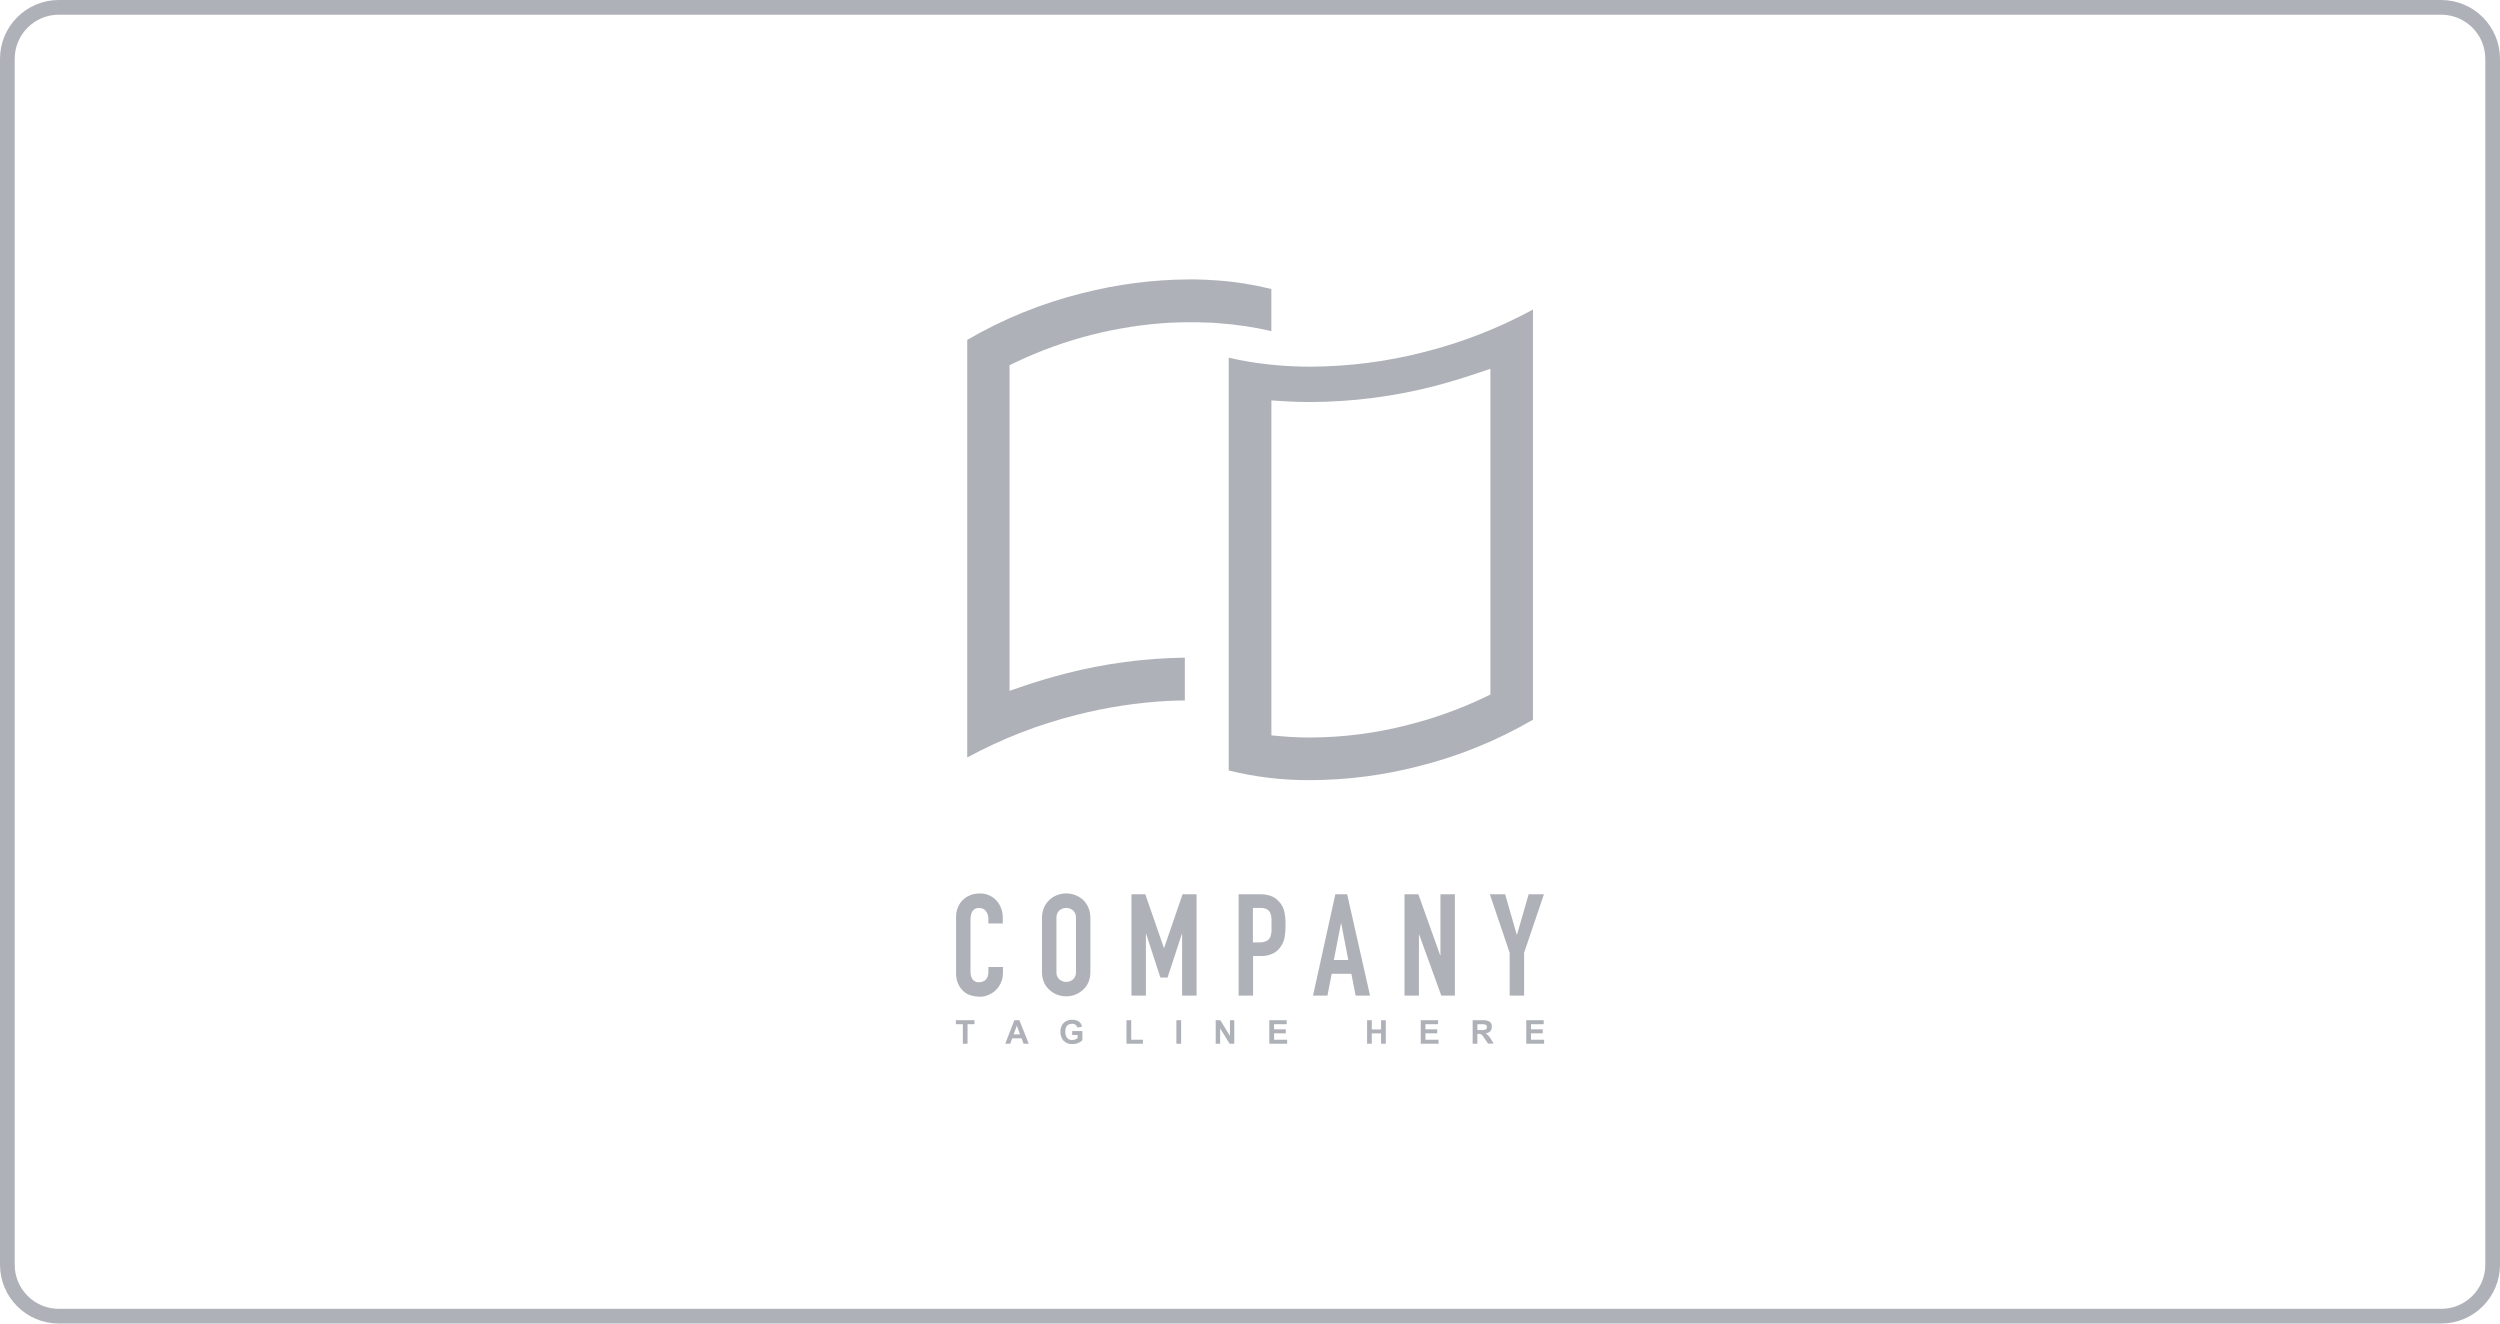
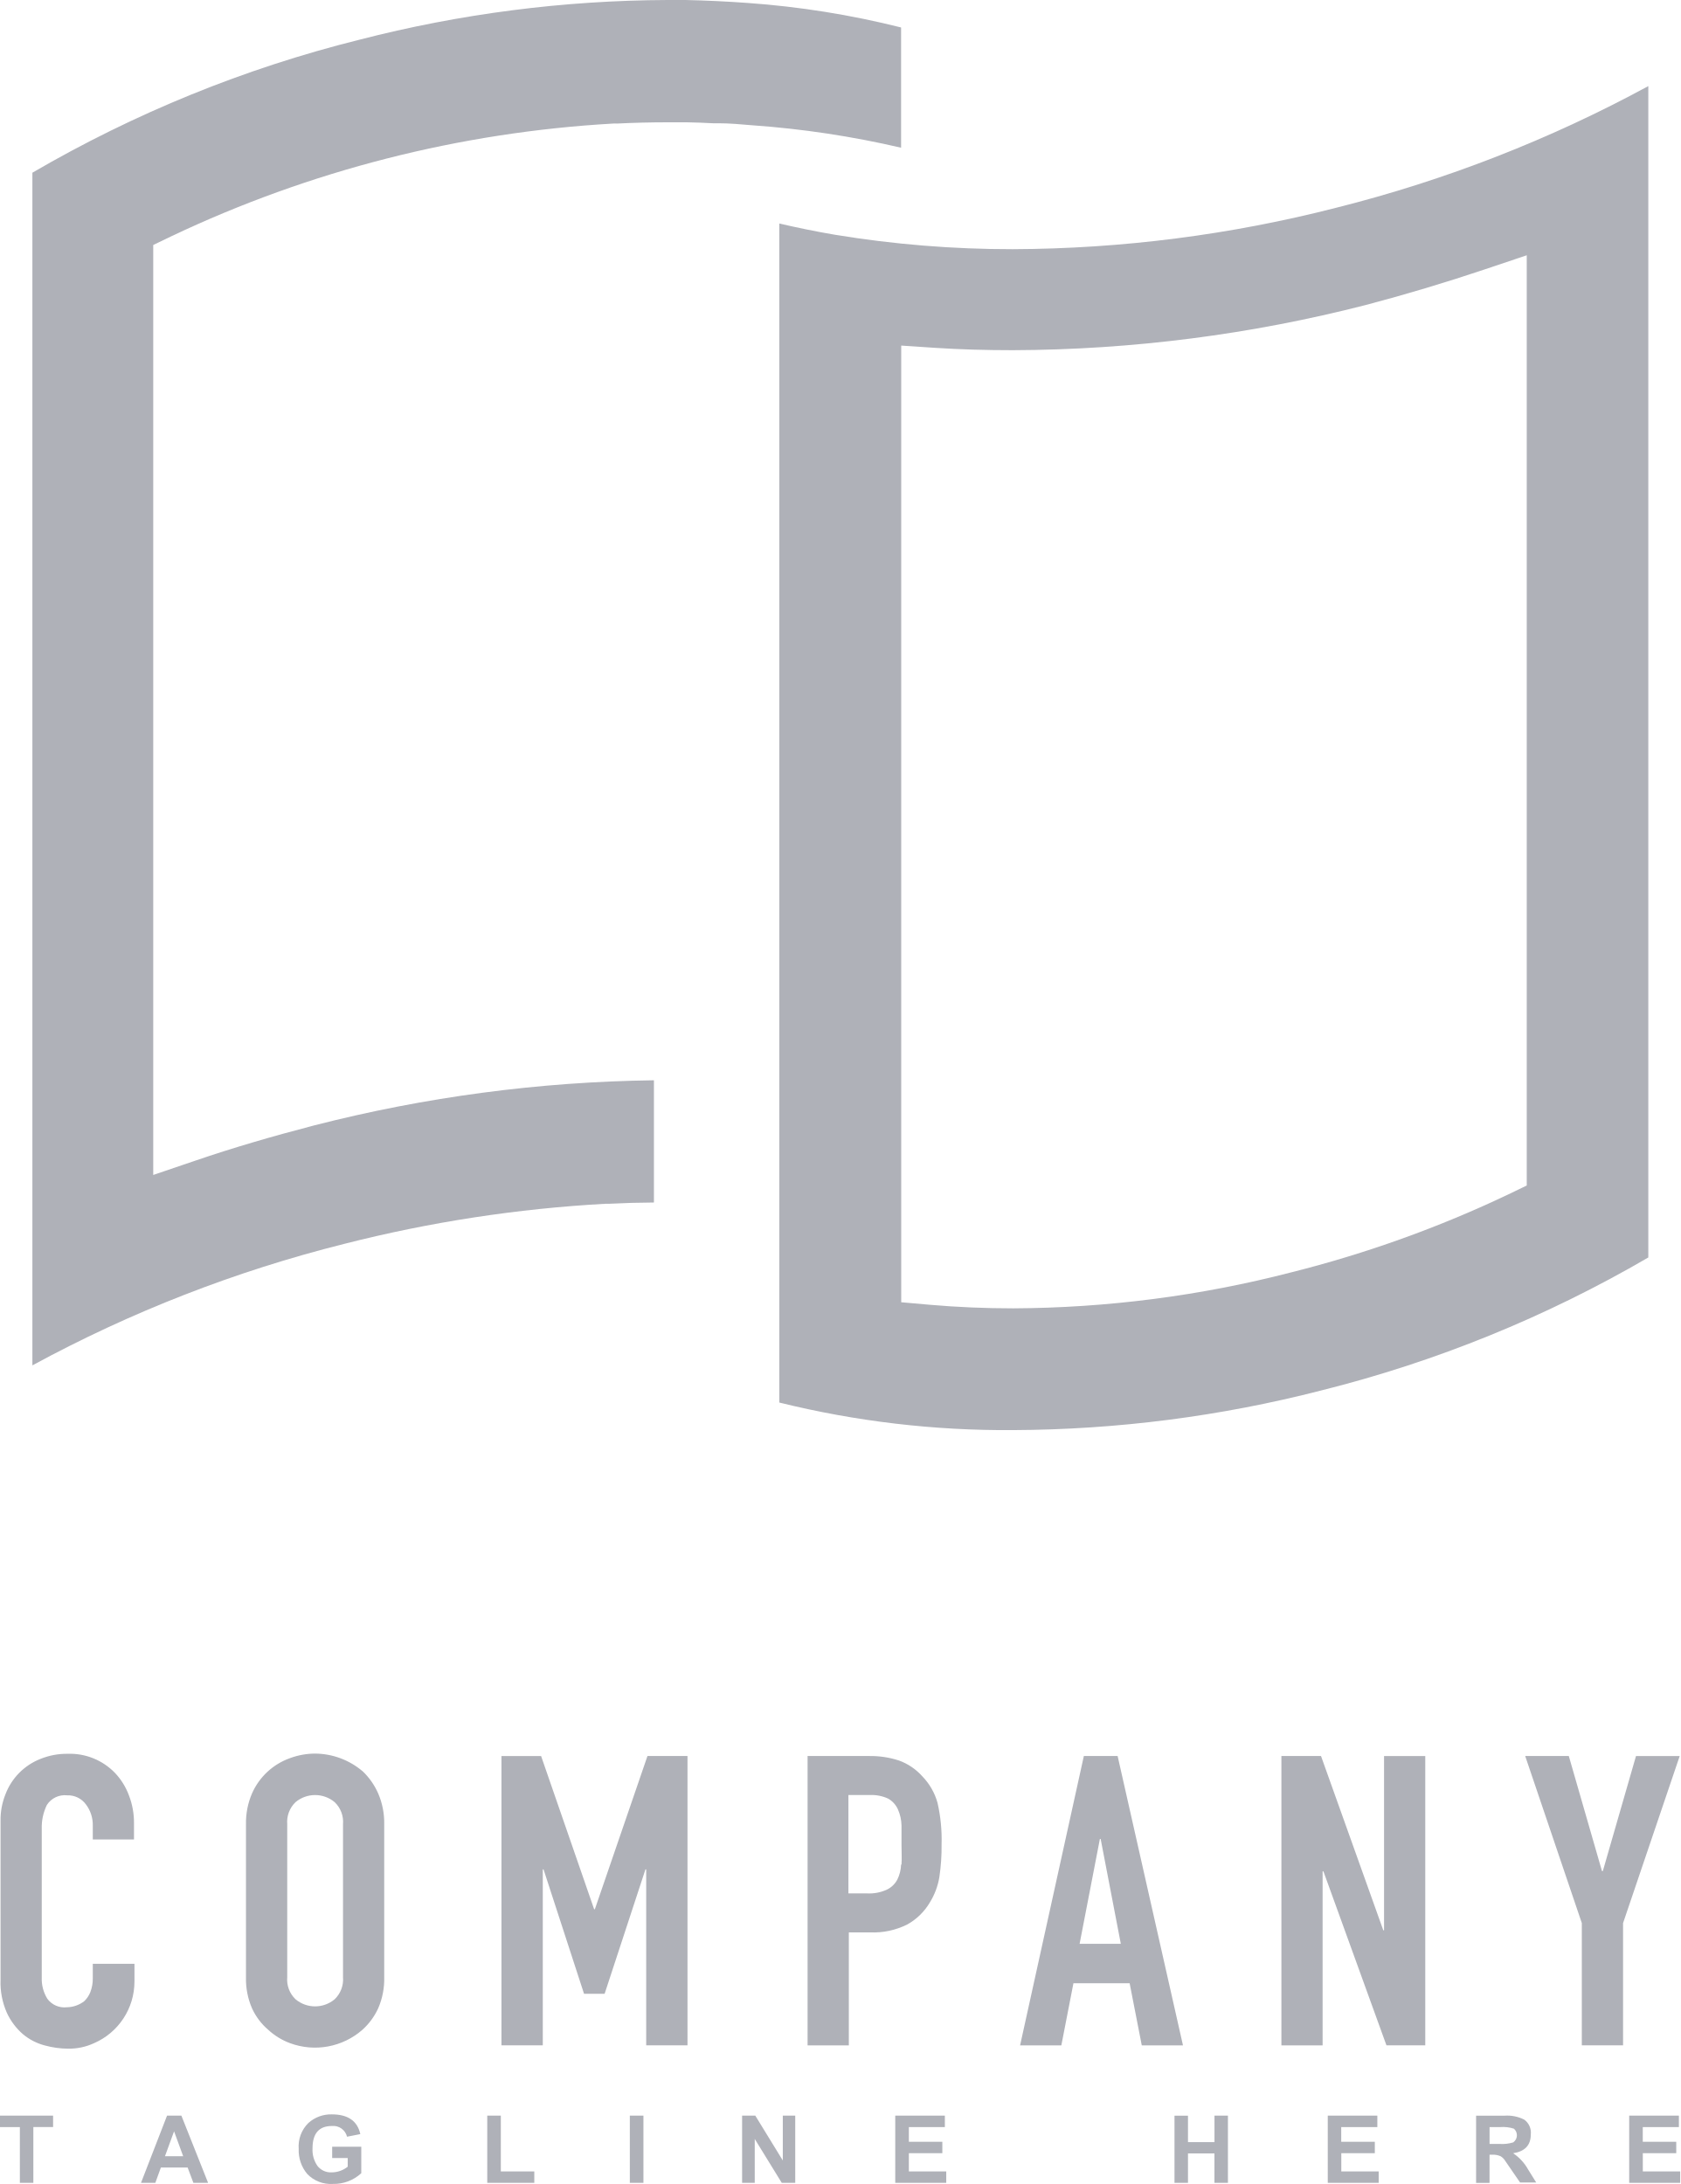
- <svg xmlns="http://www.w3.org/2000/svg" width="170" height="90" fill="none">
-   <rect x=".5" y=".5" width="169" height="89" rx="3.5" stroke="#AFB1B8" />
-   <path d="M81.977 21.934h.136c.254 0 .527.026.797.049a22.64 22.64 0 013.542.534v-2.863c-1.2-.301-2.422-.496-3.656-.583A29.224 29.224 0 0081.32 19h-.427c-2.475.01-4.94.327-7.337.946-2.73.68-5.35 1.747-7.784 3.166v28.397a31.633 31.633 0 017.42-2.892 32.36 32.36 0 016.228-.956h.084c.352-.018.703-.028 1.065-.03v-2.91a34.329 34.329 0 00-8.095 1.076c-.98.255-1.925.53-2.813.834l-1.012.344V24.833l.432-.208a28.276 28.276 0 0110.516-2.683.63.63 0 01.091 0c.403-.02.808-.03 1.205-.03h.455c.21.005.42.01.63.023z" fill="#AFB1B8" />
-   <path d="M89.111 24.933a25.925 25.925 0 01-4.235-.344 22.97 22.97 0 01-1.323-.267v28.072c1.82.45 3.69.67 5.566.656a29.943 29.943 0 007.336-.944 29.806 29.806 0 007.786-3.166V21.05a31.765 31.765 0 01-7.417 2.893c-2.52.648-5.111.98-7.713.99zm11.224.485l1.012-.34v22.148l-.432.209a27.772 27.772 0 01-5.174 1.859c-2.163.56-4.386.847-6.62.857-.668 0-1.33-.028-1.973-.084l-.693-.061V27.228l.807.054a28.38 28.38 0 001.854.056 34.263 34.263 0 008.406-1.078c.944-.25 1.882-.529 2.813-.842zM67.737 61.212a1.492 1.492 0 00-1.125-.455 1.672 1.672 0 00-.65.122 1.464 1.464 0 00-.832.842c-.08.2-.12.413-.117.628v3.794c-.01.267.042.533.149.778.09.195.219.368.38.509.151.127.33.22.52.27.185.051.376.078.567.078.212.002.42-.043.612-.132a1.599 1.599 0 00.96-1.465v-.424h-.992v.338a.881.881 0 01-.059.338.609.609 0 01-.144.214.697.697 0 01-.415.145.503.503 0 01-.465-.204.898.898 0 01-.132-.508v-3.538c-.006-.196.036-.39.122-.567a.507.507 0 01.485-.229.527.527 0 01.443.214.806.806 0 01.165.509v.328h.981v-.387a1.786 1.786 0 00-.121-.664 1.562 1.562 0 00-.332-.534zM73.629 61.17a1.766 1.766 0 00-1.129-.418c-.202.001-.402.037-.591.107A1.558 1.558 0 0071 61.7c-.1.231-.15.482-.145.735v3.638c-.007.256.043.51.144.746.09.195.221.369.385.508.151.14.33.25.523.32a1.712 1.712 0 001.72-.32c.159-.142.286-.315.375-.508.102-.235.151-.49.144-.746v-3.639a1.772 1.772 0 00-.144-.734 1.643 1.643 0 00-.374-.532zm-.463 4.904a.654.654 0 01-.198.527.726.726 0 01-.933 0 .652.652 0 01-.197-.527v-3.639a.656.656 0 01.197-.526.726.726 0 01.933 0 .651.651 0 01.198.526v3.64zM81.368 67.7v-6.89h-.954l-1.252 3.647h-.018l-1.262-3.646h-.944v6.888h.984v-4.19h.018l.964 2.962h.49l.972-2.962h.017v4.19h.985zM86.958 61.294c-.151-.17-.343-.3-.556-.377a2.184 2.184 0 00-.714-.107h-1.462v6.89h.982v-2.691h.506c.306.014.61-.051.885-.188a1.43 1.43 0 00.539-.527c.113-.183.19-.387.225-.6a4.9 4.9 0 00.053-.783c.01-.33-.023-.662-.096-.984a1.465 1.465 0 00-.362-.633zm-.506 2.1a.868.868 0 01-.09.359.552.552 0 01-.254.241 1.006 1.006 0 01-.463.087h-.447v-2.342h.505a.942.942 0 01.443.086.556.556 0 01.23.254c.054.121.083.252.086.384v.458c0 .16.01.326 0 .473h-.01zM91.607 60.81h-.804l-1.518 6.89h.982l.288-1.48h1.338l.289 1.48h.981l-1.556-6.89zm-.905 4.471l.483-2.497h.018l.48 2.497h-.981zM97.95 64.96h-.018l-1.483-4.15h-.943v6.89h.981v-4.143h.02l1.5 4.142h.924v-6.888h-.981v4.15zM103.948 60.81l-.79 2.74h-.02l-.789-2.74h-1.04l1.348 3.978v2.911h.982v-2.911l1.348-3.977h-1.039zM65 69.644h.473v1.328h.321v-1.328h.47v-.272H65v.272zM68.977 69.372l-.62 1.6h.341l.132-.364h.638l.136.364h.35l-.636-1.6h-.341zm-.05.967l.217-.593.217.593h-.435zM72.908 70.382h.37v.206a.613.613 0 01-.38.135.404.404 0 01-.34-.153.67.67 0 01-.118-.417c0-.356.154-.534.46-.534a.337.337 0 01.362.255l.316-.061c-.068-.313-.293-.47-.678-.47a.804.804 0 00-.559.205.78.78 0 00-.23.615.872.872 0 00.205.6.776.776 0 00.607.234.96.96 0 00.678-.254v-.63h-.693v.27zM76.922 69.372H76.6v1.6h1.12V70.7h-.797v-1.328zM80.317 69.372h-.323v1.6h.323v-1.6zM83.636 70.44l-.655-1.068h-.313v1.6h.3v-1.045l.643 1.045h.321v-1.6h-.296v1.069zM86.637 70.267h.797v-.272h-.797v-.35h.857v-.273h-1.181v1.6h1.214V70.7h-.89v-.433zM93.912 70.003h-.63v-.63h-.321v1.599h.321v-.7h.63v.7h.321v-1.6h-.32v.631zM96.93 70.267h.8v-.272h-.8v-.35h.86v-.273H96.61v1.6h1.212V70.7h-.89v-.433zM101.023 70.268c.279-.044.42-.191.42-.445a.38.38 0 00-.156-.356.904.904 0 00-.468-.094h-.678v1.6h.321v-.67h.063a.429.429 0 01.2.036c.047.029.086.069.114.117l.349.508h.384l-.194-.312a1.112 1.112 0 00-.355-.384zm-.323-.222h-.238v-.401h.253a.836.836 0 01.326.038.2.2 0 01.054.075.22.22 0 01.017.091.215.215 0 01-.086.16.91.91 0 01-.326.037zM104.109 70.267h.797v-.272h-.797v-.35h.861v-.273h-1.184v1.6H105V70.7h-.891v-.433z" fill="#AFB1B8" />
+ <svg xmlns="http://www.w3.org/2000/svg" width="40" height="52" fill="none">
+   <path d="M16.977 2.935h.136c.253 0 .527.025.797.048 1.193.084 2.377.263 3.542.534V.654A21.09 21.09 0 0017.797.07 29.24 29.24 0 0016.319 0h-.427c-2.475.01-4.94.327-7.337.946-2.73.68-5.35 1.747-7.784 3.166v28.397a31.634 31.634 0 017.42-2.892 32.36 32.36 0 016.228-.956h.084c.351-.018.703-.028 1.065-.03v-2.91a34.328 34.328 0 00-8.095 1.076c-.98.255-1.925.53-2.813.834l-1.012.344V5.833l.432-.208a28.275 28.275 0 0110.516-2.683.627.627 0 01.091 0c.403-.02.808-.03 1.205-.03h.455c.21.005.42.01.63.023z" fill="#AFB1B8" />
+   <path d="M24.111 5.933a25.915 25.915 0 01-4.235-.344c-.45-.076-.893-.168-1.323-.267v28.072c1.82.45 3.69.67 5.566.656a29.943 29.943 0 007.336-.944 29.814 29.814 0 007.786-3.166V2.05a31.774 31.774 0 01-7.417 2.893c-2.52.648-5.111.98-7.713.99zm11.224.485l1.012-.34v22.148l-.432.209a27.761 27.761 0 01-5.174 1.859c-2.163.56-4.386.847-6.62.857-.668 0-1.33-.028-1.973-.084l-.693-.061V8.228l.807.054c.587.038 1.194.056 1.854.056a34.263 34.263 0 008.406-1.078 44.55 44.55 0 002.813-.842zM2.737 42.212a1.492 1.492 0 00-1.125-.455 1.673 1.673 0 00-.65.122 1.463 1.463 0 00-.832.842c-.08.2-.12.413-.117.628v3.794c-.01.267.042.533.149.778.09.195.219.368.38.509.151.127.33.22.52.27.185.051.376.078.567.078.212.002.42-.043.612-.132a1.599 1.599 0 00.96-1.465v-.424h-.992v.338a.881.881 0 01-.059.338.608.608 0 01-.144.214.697.697 0 01-.415.145.503.503 0 01-.465-.204.899.899 0 01-.132-.508v-3.538c-.006-.196.036-.39.122-.567a.507.507 0 01.485-.229.527.527 0 01.443.214.806.806 0 01.165.509v.328h.981v-.387a1.788 1.788 0 00-.121-.664 1.562 1.562 0 00-.332-.534zM8.629 42.17a1.766 1.766 0 00-1.129-.418c-.202.001-.402.037-.592.107A1.558 1.558 0 006 42.7c-.1.231-.149.482-.144.735v3.638c-.007.256.042.51.144.745.09.196.221.37.385.51.151.14.33.249.523.32a1.712 1.712 0 001.72-.32c.159-.143.286-.316.375-.51.102-.234.151-.489.144-.745v-3.639a1.77 1.77 0 00-.144-.734 1.641 1.641 0 00-.374-.532zm-.463 4.904a.654.654 0 01-.198.527.726.726 0 01-.933 0 .65.65 0 01-.197-.527v-3.639a.654.654 0 01.197-.526.726.726 0 01.933 0 .65.65 0 01.198.526v3.64zM16.367 48.7v-6.89h-.953l-1.252 3.647h-.018l-1.262-3.646h-.944v6.888h.984v-4.19h.018l.964 2.962h.49l.972-2.962h.018v4.19h.983zM21.958 42.294c-.151-.17-.343-.3-.556-.377a2.184 2.184 0 00-.714-.107h-1.462v6.89h.982v-2.691h.506c.306.014.61-.051.885-.188a1.43 1.43 0 00.539-.527c.113-.183.19-.387.225-.6a4.9 4.9 0 00.053-.783c.01-.33-.023-.662-.096-.984a1.465 1.465 0 00-.362-.633zm-.506 2.1a.868.868 0 01-.09.359.552.552 0 01-.254.241 1.006 1.006 0 01-.463.087h-.447v-2.342h.505a.942.942 0 01.443.086.556.556 0 01.23.254c.054.121.083.252.086.384v.458c0 .16.01.326 0 .473h-.01zM26.607 41.81h-.804l-1.518 6.89h.982l.288-1.48h1.338l.289 1.48h.981l-1.556-6.89zm-.905 4.471l.483-2.497h.018l.48 2.497h-.981zM32.95 45.96h-.018l-1.483-4.15h-.943v6.89h.981v-4.143h.02l1.5 4.142h.924v-6.888h-.981v4.15zM38.948 41.81l-.79 2.74h-.02l-.79-2.74H36.31l1.348 3.978v2.911h.982v-2.911l1.348-3.977h-1.04zM0 50.645h.473v1.327h.321v-1.328h.47v-.272H0v.273zM3.977 50.372l-.62 1.6h.341l.132-.364h.637l.137.364h.35l-.636-1.6h-.341zm-.05.967l.217-.593.217.593h-.435zM7.908 51.382h.37v.206a.613.613 0 01-.38.135.404.404 0 01-.34-.153.669.669 0 01-.118-.417c0-.356.154-.534.46-.534a.337.337 0 01.362.255l.316-.062c-.068-.312-.293-.47-.678-.47a.804.804 0 00-.559.206.78.78 0 00-.23.615.873.873 0 00.205.6.776.776 0 00.607.235.96.96 0 00.678-.255v-.63h-.693v.27zM11.922 50.372H11.6v1.6h1.12V51.7h-.797v-1.328zM15.318 50.372h-.324v1.6h.324v-1.6zM18.636 51.44l-.655-1.068h-.314v1.6h.301v-1.045l.643 1.045h.321v-1.6h-.296v1.069zM21.637 51.267h.797v-.272h-.797v-.35h.857v-.273h-1.181v1.6h1.214V51.7h-.89v-.433zM28.912 51.003h-.63v-.63h-.321v1.599h.321v-.7h.63v.7h.321v-1.6h-.32v.631zM31.93 51.267h.8v-.272h-.8v-.35h.86v-.273H31.61v1.6h1.212V51.7h-.89v-.433zM36.023 51.268c.279-.044.42-.191.42-.445a.383.383 0 00-.156-.356.903.903 0 00-.468-.094h-.678v1.6h.32v-.67h.064a.43.43 0 01.2.036c.047.029.086.069.114.117l.349.508h.384l-.194-.312a1.113 1.113 0 00-.355-.384zm-.323-.222h-.238v-.401h.253a.837.837 0 01.326.038.208.208 0 01.046.256.209.209 0 01-.061.07.91.91 0 01-.326.037zM39.11 51.267h.796v-.272h-.797v-.35h.86v-.273h-1.183v1.6H40V51.7h-.89v-.433z" fill="#AFB1B8" />
</svg>
